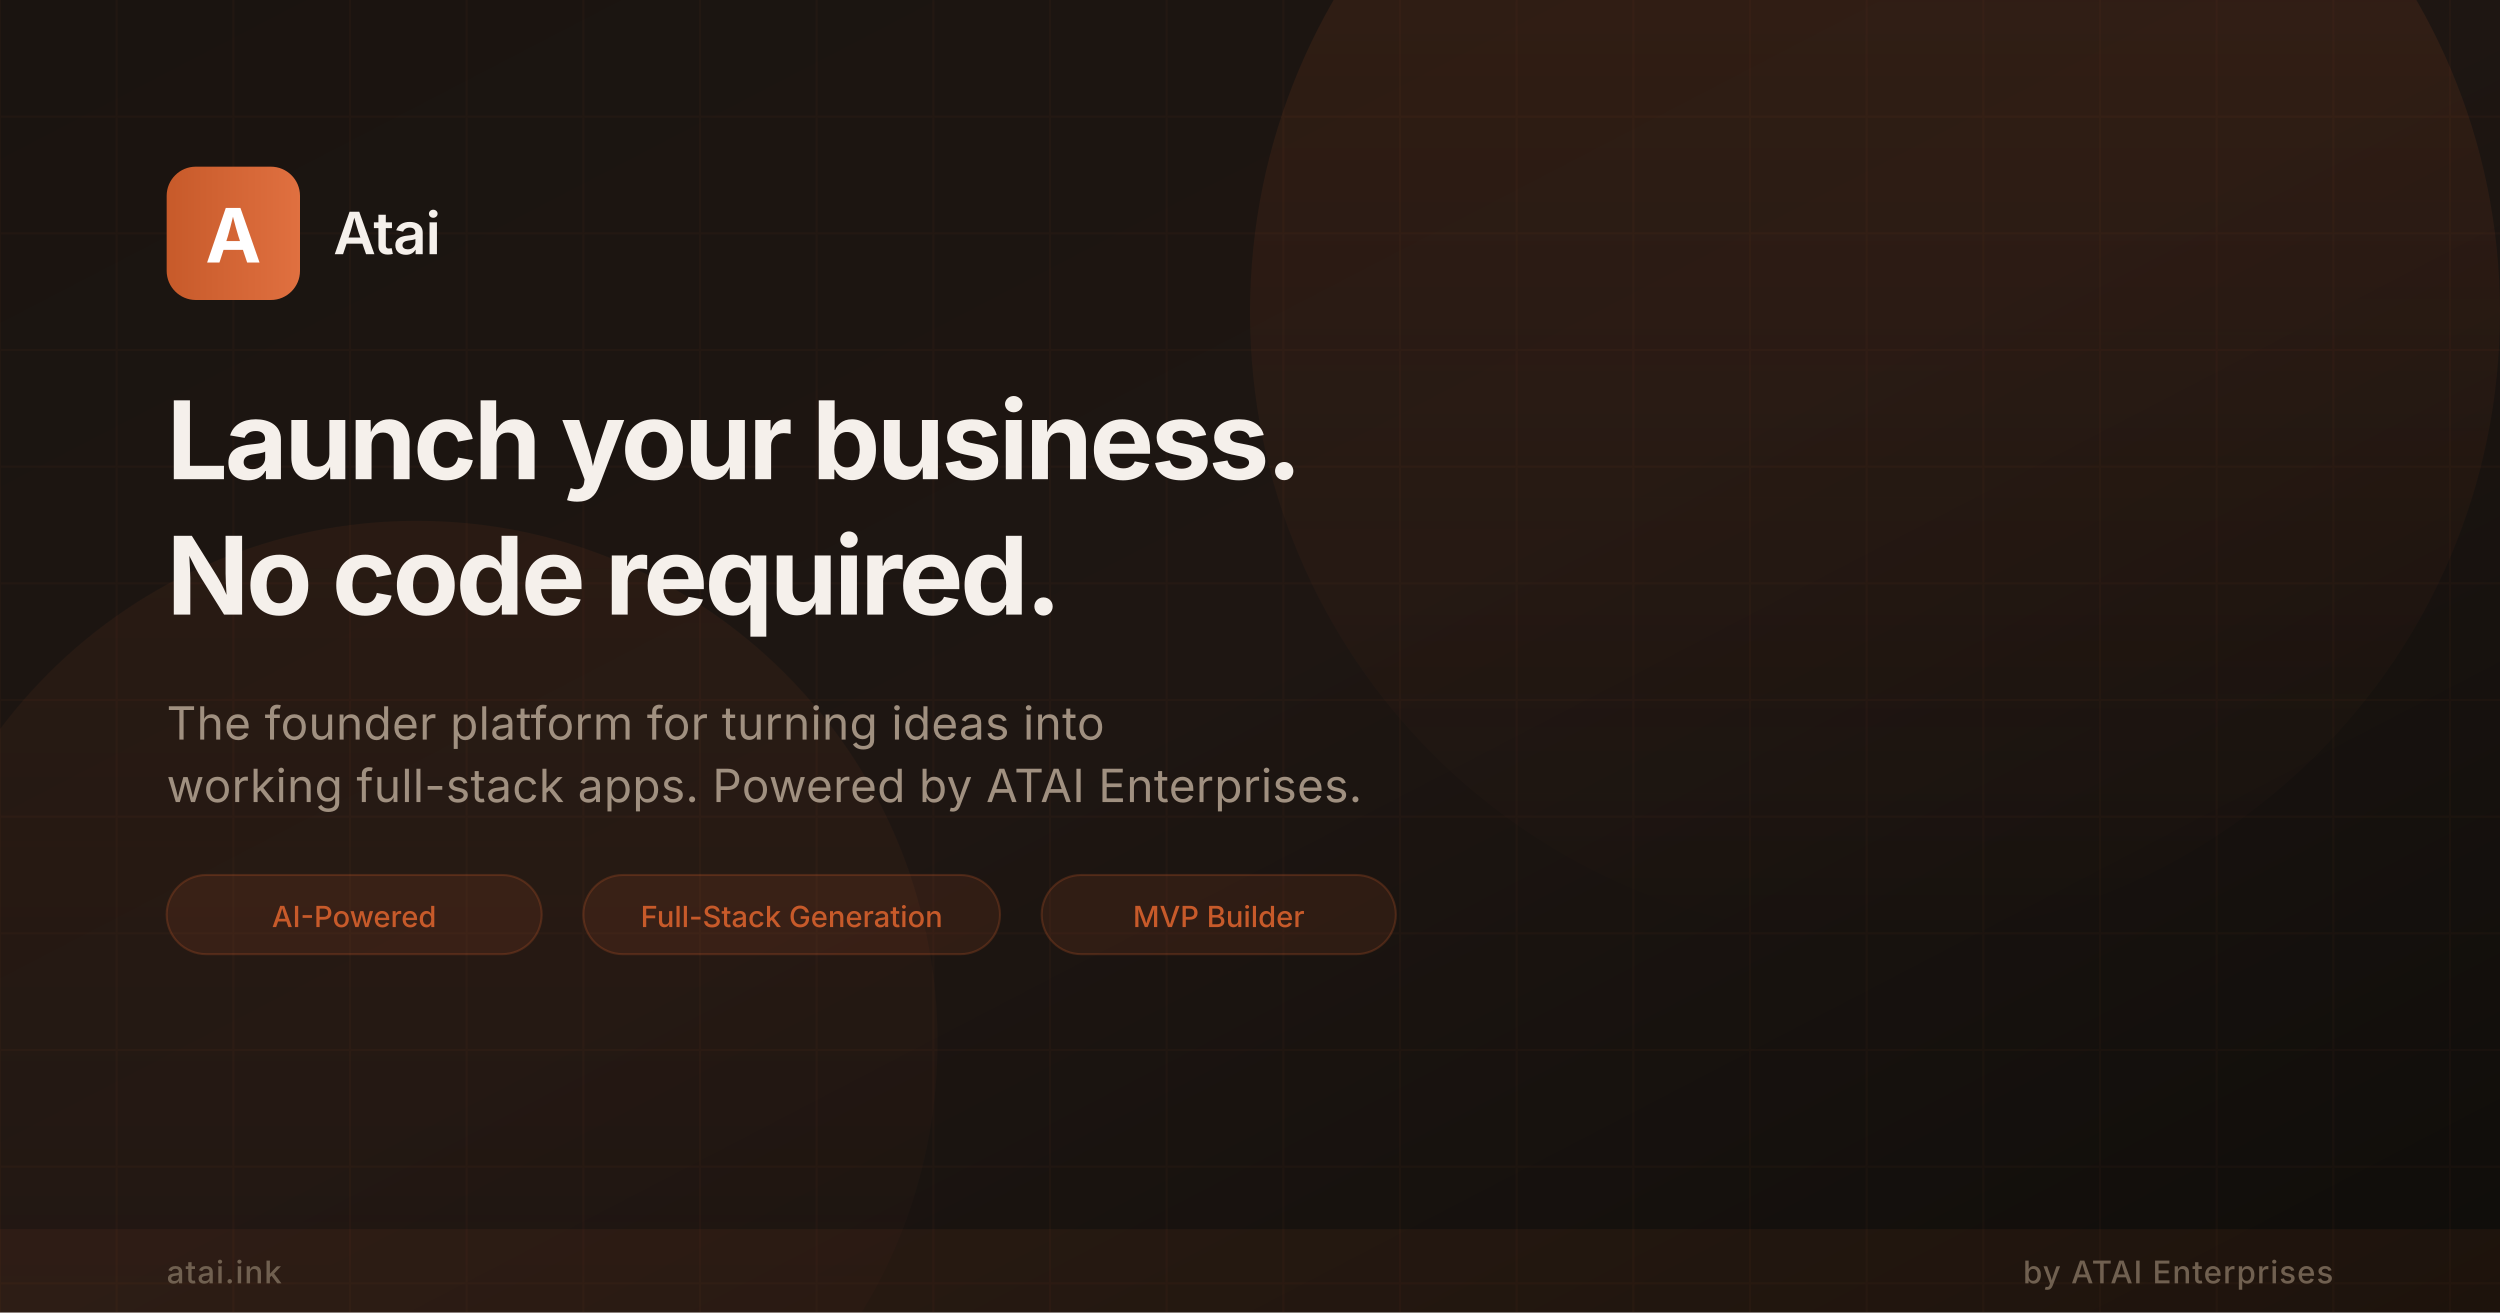
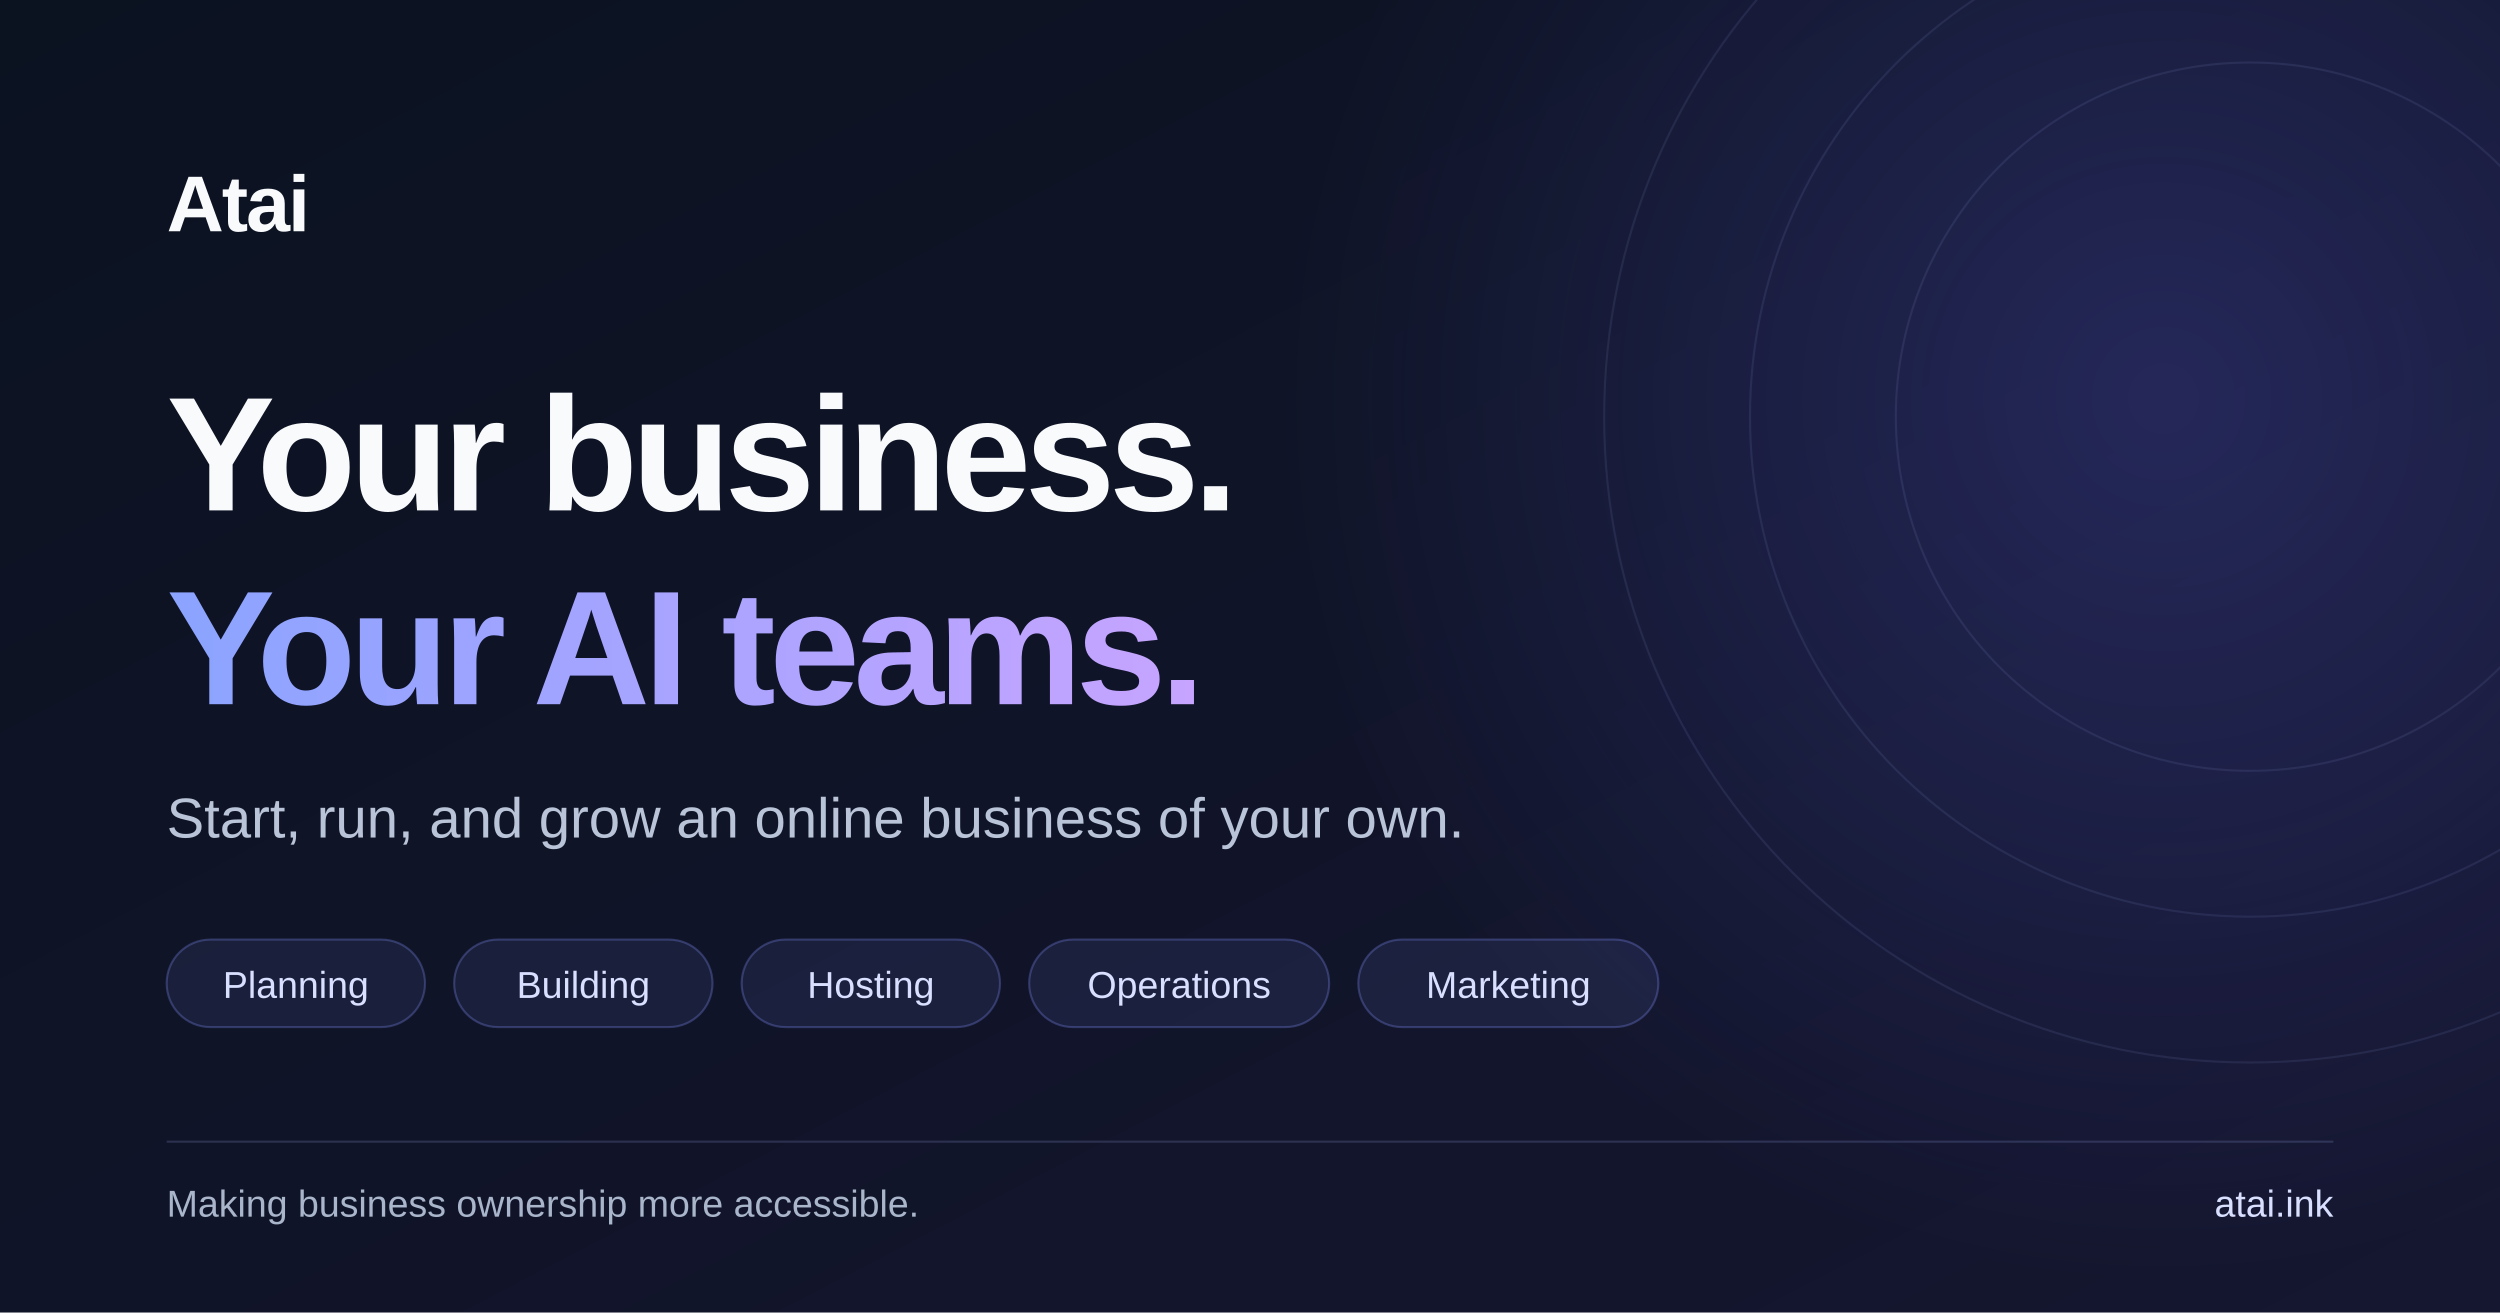
- <svg xmlns="http://www.w3.org/2000/svg" width="1200" height="630" viewBox="0 0 1200 630">
+ <svg xmlns="http://www.w3.org/2000/svg" width="1200" height="630" viewBox="0 0 1200 630" role="img" aria-labelledby="title description">
  <defs>
-     <linearGradient id="bg" x1="0%" y1="0%" x2="100%" y2="100%">
-       <stop offset="0%" style="stop-color:#1a1410;stop-opacity:1" />
-       <stop offset="50%" style="stop-color:#1e1612;stop-opacity:1" />
-       <stop offset="100%" style="stop-color:#0f0d0a;stop-opacity:1" />
+     <linearGradient id="background" x2="1" y2="1">
+       <stop stop-color="#0b1220" />
+       <stop offset="1" stop-color="#151630" />
    </linearGradient>
-     <linearGradient id="accent" x1="0%" y1="0%" x2="100%" y2="0%">
-       <stop offset="0%" style="stop-color:#c75a2a;stop-opacity:1" />
-       <stop offset="100%" style="stop-color:#e07040;stop-opacity:1" />
+     <linearGradient id="accent" x2="1" y2="0">
+       <stop stop-color="#8ba4ff" />
+       <stop offset="1" stop-color="#c6a4ff" />
    </linearGradient>
-     <linearGradient id="glow" x1="50%" y1="0%" x2="50%" y2="100%">
-       <stop offset="0%" style="stop-color:#c75a2a;stop-opacity:0.15" />
-       <stop offset="100%" style="stop-color:#c75a2a;stop-opacity:0" />
-     </linearGradient>
+     <radialGradient id="glow">
+       <stop stop-color="#6366f1" stop-opacity=".24" />
+       <stop offset="1" stop-color="#6366f1" stop-opacity="0" />
+     </radialGradient>
  </defs>
-   <rect width="1200" height="630" fill="url(#bg)" />
-   <g opacity="0.04">
-     <line x1="0" y1="0" x2="0" y2="630" stroke="#c75a2a" stroke-width="1" />
-     <line x1="56" y1="0" x2="56" y2="630" stroke="#c75a2a" stroke-width="1" />
-     <line x1="112" y1="0" x2="112" y2="630" stroke="#c75a2a" stroke-width="1" />
-     <line x1="168" y1="0" x2="168" y2="630" stroke="#c75a2a" stroke-width="1" />
-     <line x1="224" y1="0" x2="224" y2="630" stroke="#c75a2a" stroke-width="1" />
-     <line x1="280" y1="0" x2="280" y2="630" stroke="#c75a2a" stroke-width="1" />
-     <line x1="336" y1="0" x2="336" y2="630" stroke="#c75a2a" stroke-width="1" />
-     <line x1="392" y1="0" x2="392" y2="630" stroke="#c75a2a" stroke-width="1" />
-     <line x1="448" y1="0" x2="448" y2="630" stroke="#c75a2a" stroke-width="1" />
-     <line x1="504" y1="0" x2="504" y2="630" stroke="#c75a2a" stroke-width="1" />
-     <line x1="560" y1="0" x2="560" y2="630" stroke="#c75a2a" stroke-width="1" />
-     <line x1="616" y1="0" x2="616" y2="630" stroke="#c75a2a" stroke-width="1" />
-     <line x1="672" y1="0" x2="672" y2="630" stroke="#c75a2a" stroke-width="1" />
-     <line x1="728" y1="0" x2="728" y2="630" stroke="#c75a2a" stroke-width="1" />
-     <line x1="784" y1="0" x2="784" y2="630" stroke="#c75a2a" stroke-width="1" />
-     <line x1="840" y1="0" x2="840" y2="630" stroke="#c75a2a" stroke-width="1" />
-     <line x1="896" y1="0" x2="896" y2="630" stroke="#c75a2a" stroke-width="1" />
-     <line x1="952" y1="0" x2="952" y2="630" stroke="#c75a2a" stroke-width="1" />
-     <line x1="1008" y1="0" x2="1008" y2="630" stroke="#c75a2a" stroke-width="1" />
-     <line x1="1064" y1="0" x2="1064" y2="630" stroke="#c75a2a" stroke-width="1" />
-     <line x1="1120" y1="0" x2="1120" y2="630" stroke="#c75a2a" stroke-width="1" />
-     <line x1="1176" y1="0" x2="1176" y2="630" stroke="#c75a2a" stroke-width="1" />
-     <line x1="0" y1="56" x2="1200" y2="56" stroke="#c75a2a" stroke-width="1" />
-     <line x1="0" y1="112" x2="1200" y2="112" stroke="#c75a2a" stroke-width="1" />
-     <line x1="0" y1="168" x2="1200" y2="168" stroke="#c75a2a" stroke-width="1" />
-     <line x1="0" y1="224" x2="1200" y2="224" stroke="#c75a2a" stroke-width="1" />
-     <line x1="0" y1="280" x2="1200" y2="280" stroke="#c75a2a" stroke-width="1" />
-     <line x1="0" y1="336" x2="1200" y2="336" stroke="#c75a2a" stroke-width="1" />
-     <line x1="0" y1="392" x2="1200" y2="392" stroke="#c75a2a" stroke-width="1" />
-     <line x1="0" y1="448" x2="1200" y2="448" stroke="#c75a2a" stroke-width="1" />
-     <line x1="0" y1="504" x2="1200" y2="504" stroke="#c75a2a" stroke-width="1" />
-     <line x1="0" y1="560" x2="1200" y2="560" stroke="#c75a2a" stroke-width="1" />
-     <line x1="0" y1="616" x2="1200" y2="616" stroke="#c75a2a" stroke-width="1" />
+   <rect width="1200" height="630" fill="url(#background)" />
+   <circle cx="1040" cy="190" r="430" fill="url(#glow)" />
+   <g fill="none" stroke="#a5b4fc" stroke-opacity=".1">
+     <circle cx="1080" cy="200" r="170" />
+     <circle cx="1080" cy="200" r="240" />
+     <circle cx="1080" cy="200" r="310" />
  </g>
-   <circle cx="900" cy="150" r="300" fill="url(#glow)" />
-   <circle cx="200" cy="500" r="250" fill="url(#glow)" opacity="0.5" />
-   <rect x="80" y="80" width="64" height="64" rx="14" fill="url(#accent)" />
-   <text x="112" y="126" font-family="system-ui, -apple-system, sans-serif" font-size="36" font-weight="700" fill="white" text-anchor="middle">A</text>
-   <text x="160" y="122" font-family="system-ui, -apple-system, sans-serif" font-size="28" font-weight="600" fill="#f5f0eb" letter-spacing="-0.5">Atai</text>
-   <text x="80" y="230" font-family="system-ui, -apple-system, sans-serif" font-size="52" font-weight="700" fill="#f5f0eb" letter-spacing="-1.5">
-     <tspan>Launch your business.</tspan>
-   </text>
-   <text x="80" y="295" font-family="system-ui, -apple-system, sans-serif" font-size="52" font-weight="700" fill="#f5f0eb" letter-spacing="-1.5">
-     <tspan>No code required.</tspan>
-   </text>
-   <text x="80" y="355" font-family="system-ui, -apple-system, sans-serif" font-size="22" fill="#a09080" letter-spacing="0.2">
-     <tspan>The founder platform for turning ideas into</tspan>
-   </text>
-   <text x="80" y="385" font-family="system-ui, -apple-system, sans-serif" font-size="22" fill="#a09080" letter-spacing="0.2">
-     <tspan>working full-stack apps. Powered by ATAI Enterprises.</tspan>
-   </text>
-   <g transform="translate(80, 420)">
-     <rect x="0" y="0" width="180" height="38" rx="19" fill="#c75a2a" fill-opacity="0.12" stroke="#c75a2a" stroke-opacity="0.25" stroke-width="1" />
-     <text x="90" y="25" font-family="system-ui, -apple-system, sans-serif" font-size="14" font-weight="500" fill="#c75a2a" text-anchor="middle">AI-Powered</text>
-     <rect x="200" y="0" width="200" height="38" rx="19" fill="#c75a2a" fill-opacity="0.12" stroke="#c75a2a" stroke-opacity="0.25" stroke-width="1" />
-     <text x="300" y="25" font-family="system-ui, -apple-system, sans-serif" font-size="14" font-weight="500" fill="#c75a2a" text-anchor="middle">Full-Stack Generation</text>
-     <rect x="420" y="0" width="170" height="38" rx="19" fill="#c75a2a" fill-opacity="0.12" stroke="#c75a2a" stroke-opacity="0.25" stroke-width="1" />
-     <text x="505" y="25" font-family="system-ui, -apple-system, sans-serif" font-size="14" font-weight="500" fill="#c75a2a" text-anchor="middle">MVP Builder</text>
+   <g font-family="Arial, sans-serif">
+     <text x="80" y="111" fill="#f8fafc" font-size="38" font-weight="700" letter-spacing="-1">Atai</text>
+     <text x="80" y="245" fill="#f8fafc" font-size="78" font-weight="700" letter-spacing="-3">Your business.</text>
+     <text x="80" y="338" fill="url(#accent)" font-size="78" font-weight="700" letter-spacing="-3">Your AI teams.</text>
+     <text x="80" y="402" fill="#b9c4d8" font-size="27">Start, run, and grow an online business of your own.</text>
+     <g transform="translate(80 451)" font-size="18" fill="#d8dfff" text-anchor="middle">
+       <g fill="#818cf8" fill-opacity=".1" stroke="#818cf8" stroke-opacity=".3">
+         <rect width="124" height="42" rx="21" />
+         <rect x="138" width="124" height="42" rx="21" />
+         <rect x="276" width="124" height="42" rx="21" />
+         <rect x="414" width="144" height="42" rx="21" />
+         <rect x="572" width="144" height="42" rx="21" />
+       </g>
+       <text x="62" y="28">Planning</text>
+       <text x="200" y="28">Building</text>
+       <text x="338" y="28">Hosting</text>
+       <text x="486" y="28">Operations</text>
+       <text x="644" y="28">Marketing</text>
+     </g>
+     <line x1="80" y1="548" x2="1120" y2="548" stroke="#a5b4fc" stroke-opacity=".18" />
+     <text x="80" y="584" fill="#a9b5ca" font-size="18">Making business ownership more accessible.</text>
+     <text x="1120" y="584" fill="#d8dfff" font-size="18" text-anchor="end">atai.ink</text>
  </g>
-   <rect x="0" y="590" width="1200" height="40" fill="#c75a2a" fill-opacity="0.08" />
-   <text x="80" y="616" font-family="system-ui, -apple-system, sans-serif" font-size="15" font-weight="500" fill="#706050" letter-spacing="0.5">atai.ink</text>
-   <text x="1120" y="616" font-family="system-ui, -apple-system, sans-serif" font-size="15" font-weight="500" fill="#706050" text-anchor="end" letter-spacing="0.5">by ATAI Enterprises</text>
</svg>
